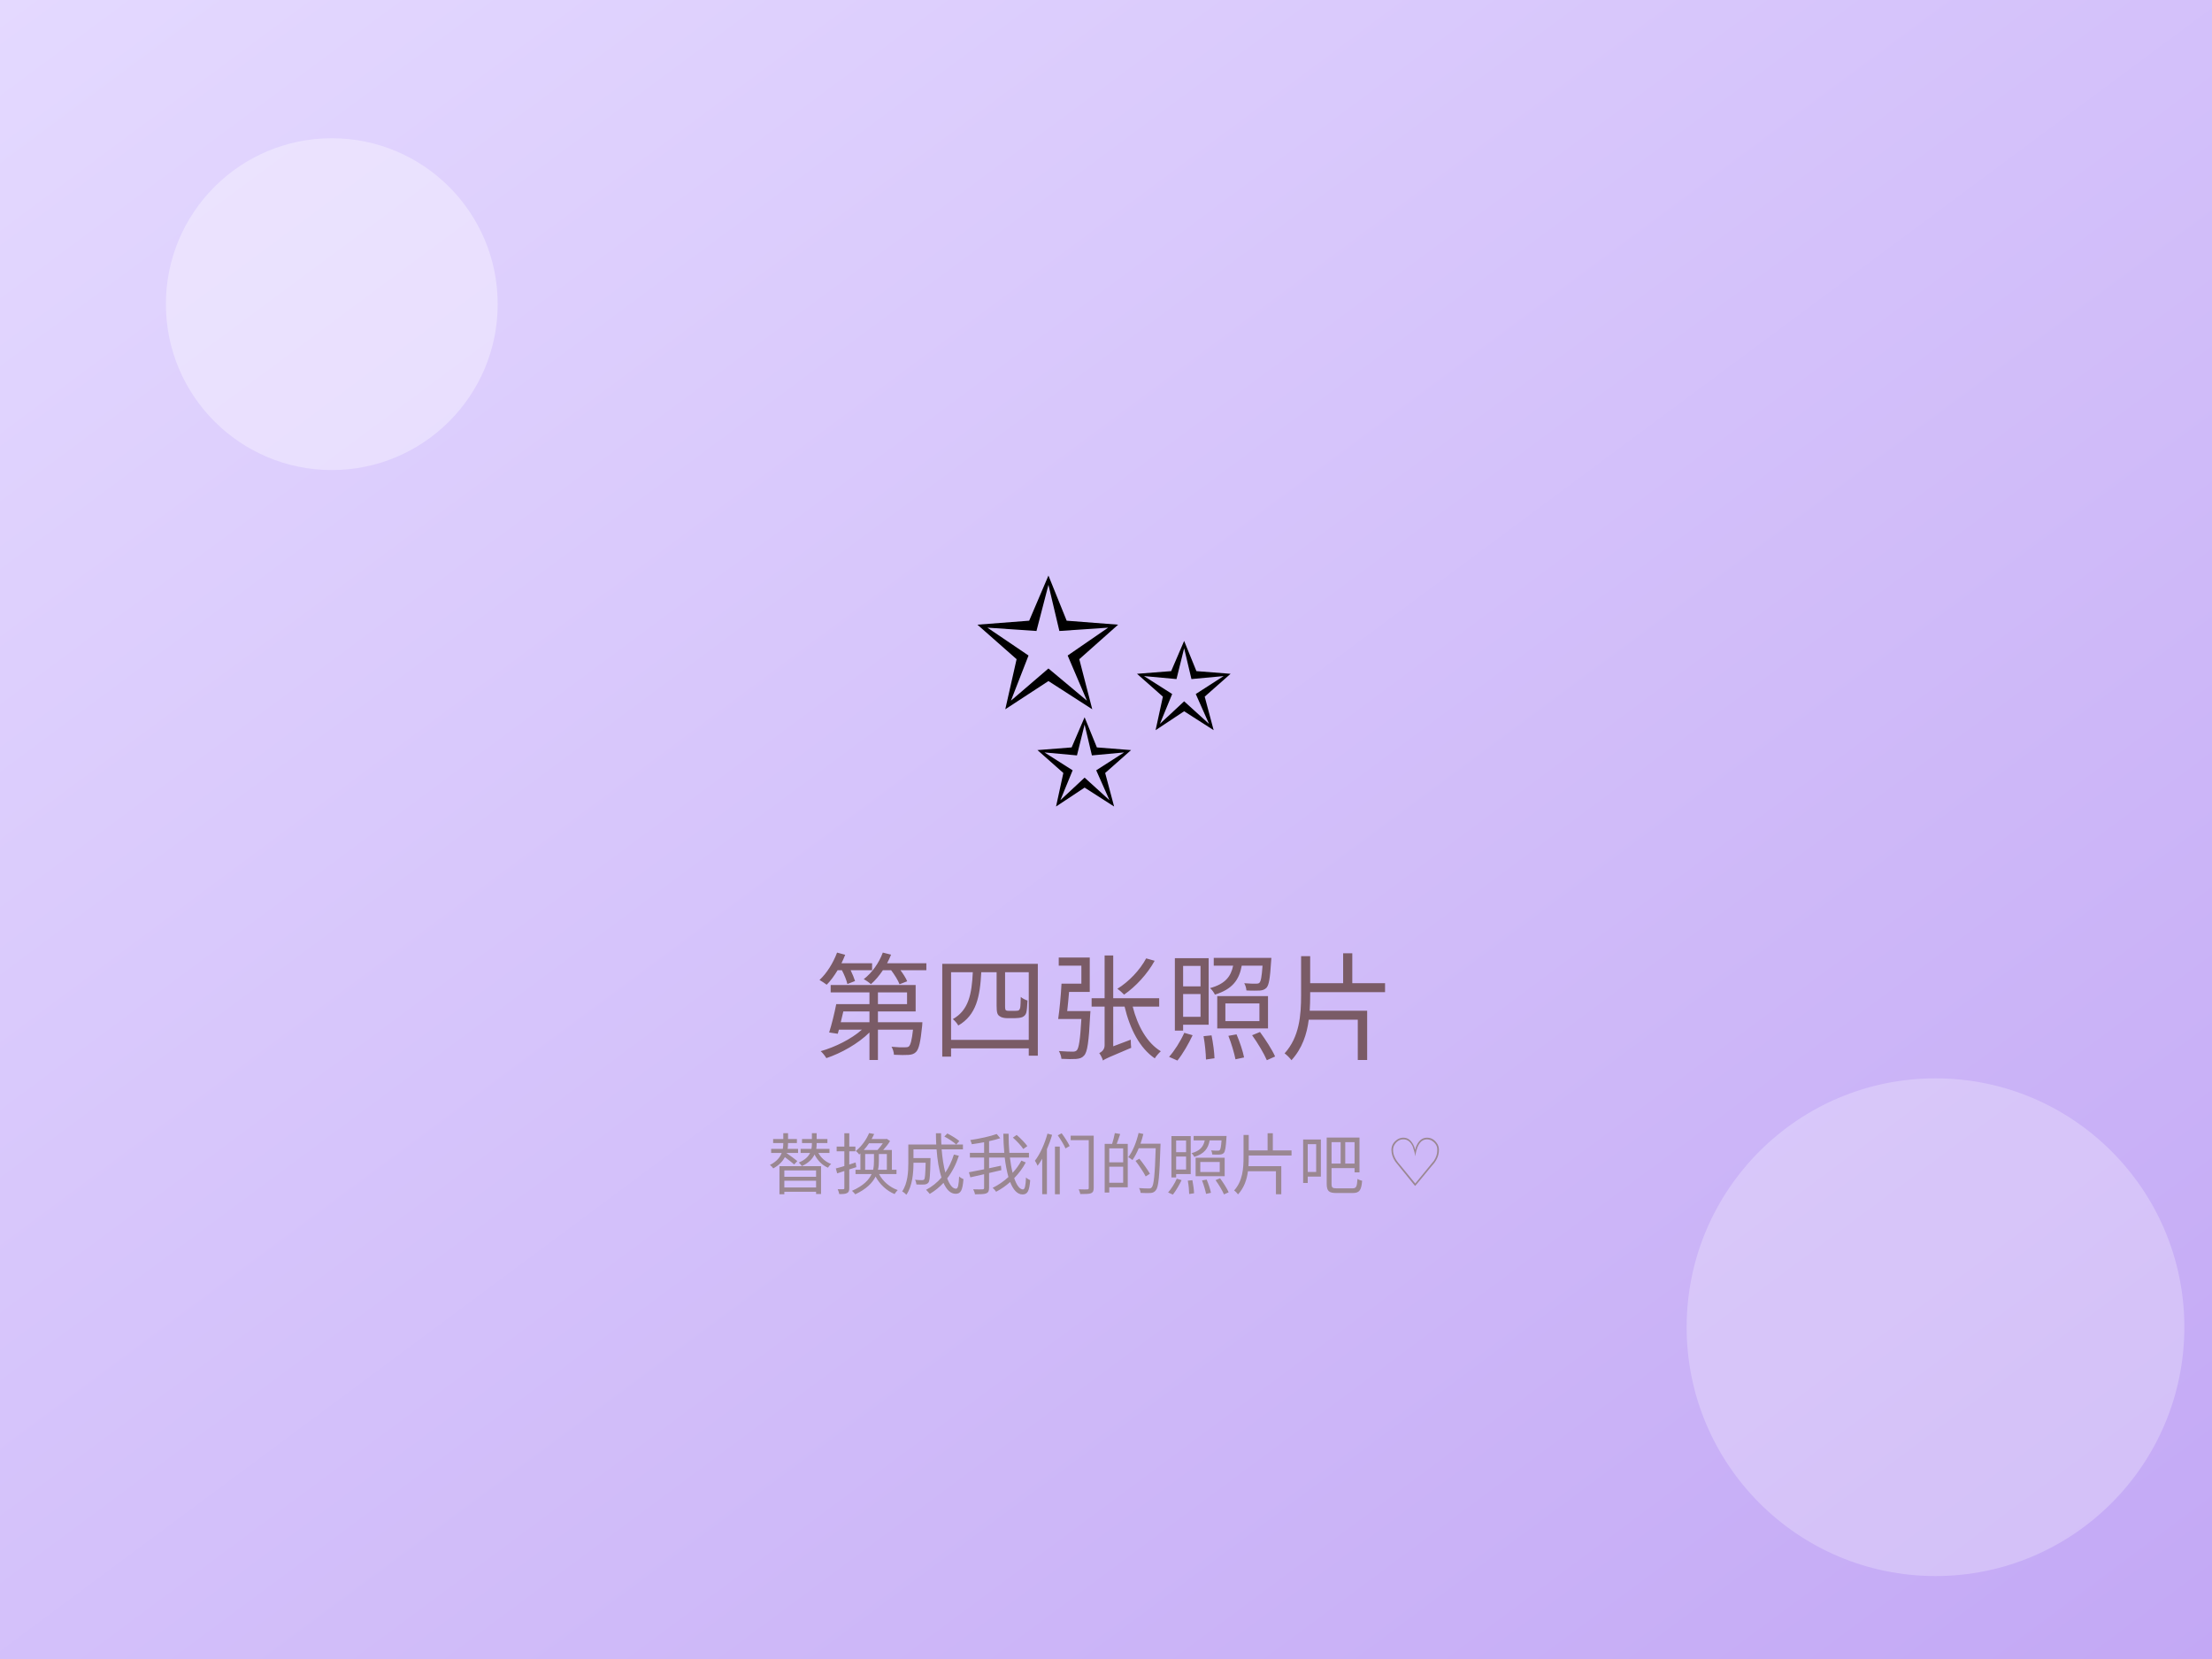
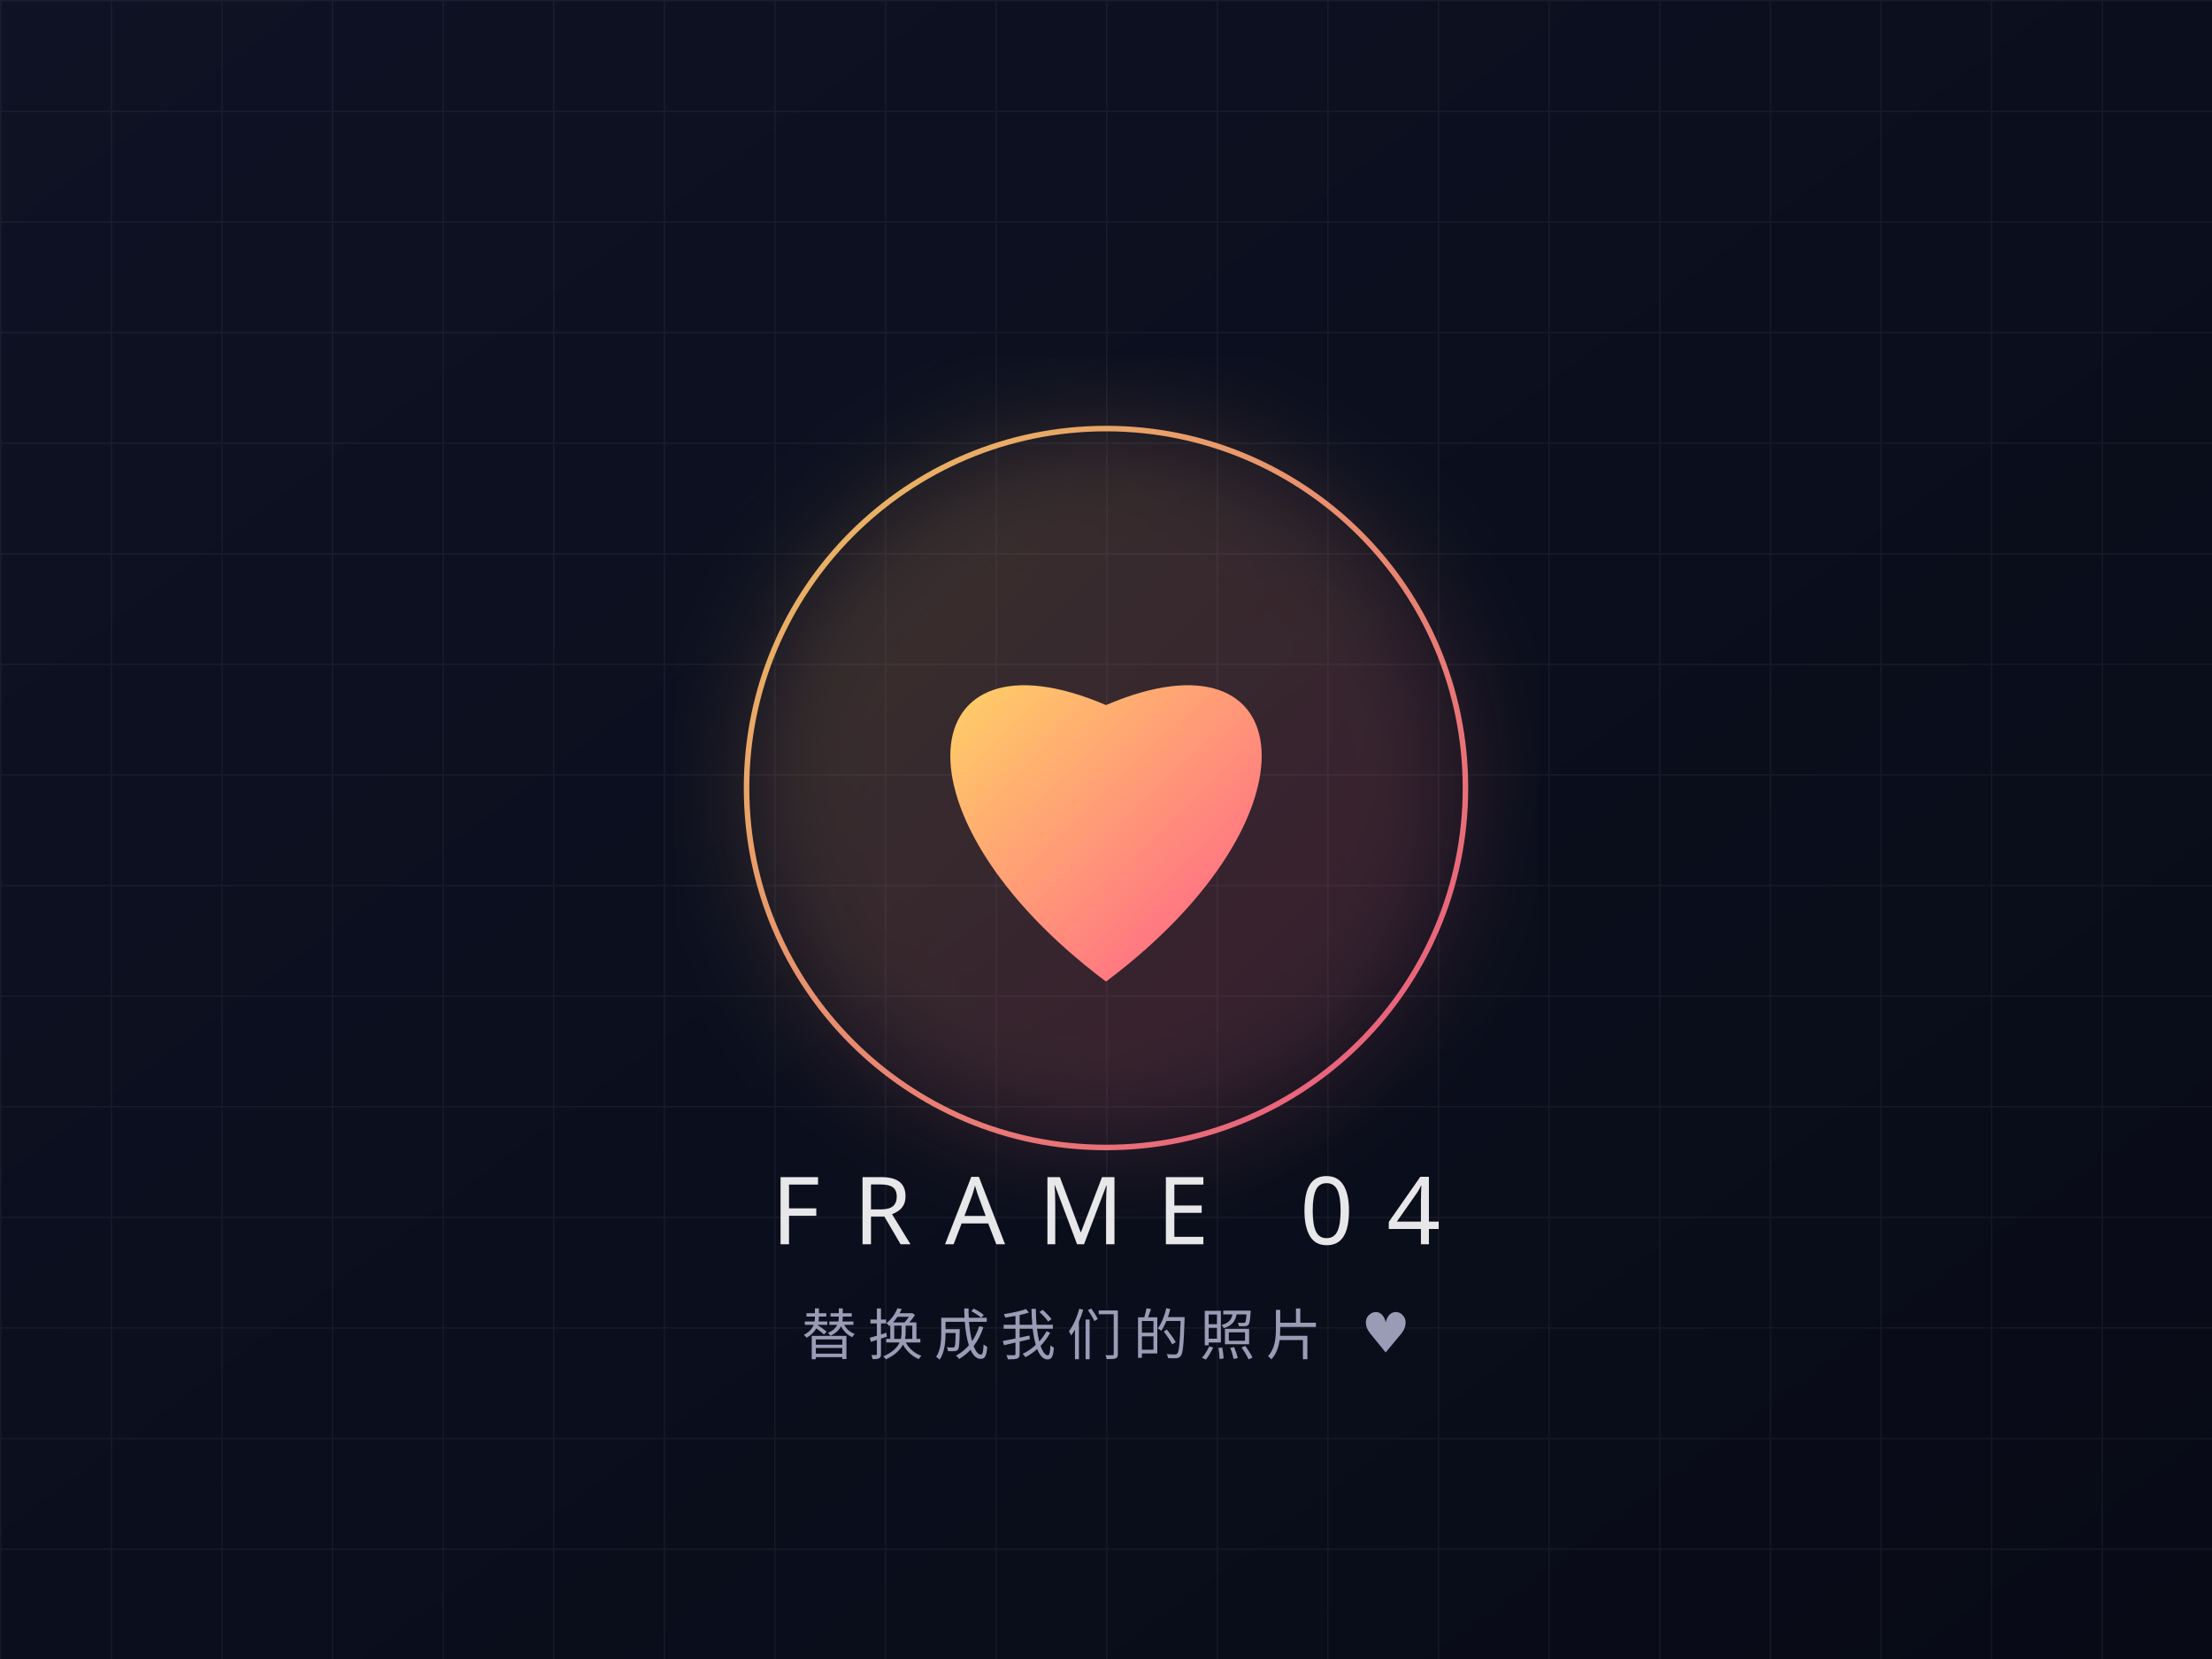
<svg xmlns="http://www.w3.org/2000/svg" width="800" height="600" viewBox="0 0 800 600">
  <defs>
-     <linearGradient id="g" x1="0" y1="0" x2="1" y2="1">
-       <stop stop-color="#E4D9FF" />
-       <stop offset="1" stop-color="#C3A8F5" />
+     <linearGradient id="bg" x1="0" y1="0" x2="1" y2="1">
+       <stop stop-color="#0e1224" />
+       <stop offset="1" stop-color="#080b16" />
    </linearGradient>
+     <linearGradient id="line" x1="0" y1="0" x2="1" y2="1">
+       <stop stop-color="#ffd166" />
+       <stop offset="1" stop-color="#ff5c8a" />
+     </linearGradient>
+     <pattern id="grid" width="40" height="40" patternUnits="userSpaceOnUse">
+       <path d="M40 0H0V40" fill="none" stroke="rgba(255,255,255,0.05)" stroke-width="1" />
+     </pattern>
+     <filter id="glow">
+       <feGaussianBlur stdDeviation="18" />
+     </filter>
  </defs>
-   <rect width="800" height="600" fill="url(#g)" />
-   <circle cx="120" cy="110" r="60" fill="#fff" opacity="0.35" />
-   <circle cx="700" cy="480" r="90" fill="#fff" opacity="0.25" />
-   <text x="400" y="290" font-size="120" text-anchor="middle">✨</text>
-   <text x="400" y="380" font-size="42" font-family="sans-serif" fill="#7a5b66" text-anchor="middle">第四张照片</text>
-   <text x="400" y="430" font-size="24" font-family="sans-serif" fill="#9a8791" text-anchor="middle">替换成我们的照片吧 ♡</text>
+   <rect width="800" height="600" fill="url(#bg)" />
+   <rect width="800" height="600" fill="url(#grid)" />
+   <circle cx="400" cy="285" r="130" fill="none" stroke="url(#line)" stroke-width="2" opacity="0.9" />
+   <circle cx="400" cy="285" r="130" fill="url(#line)" opacity="0.18" filter="url(#glow)" />
+   <path d="M400 355 C 320 295, 330 225, 400 255 C 470 225, 480 295, 400 355 Z" fill="url(#line)" />
+   <text x="400" y="450" font-family="sans-serif" font-size="34" letter-spacing="12" fill="#ffffff" opacity="0.9" text-anchor="middle">FRAME 04</text>
+   <text x="400" y="490" font-family="sans-serif" font-size="20" letter-spacing="4" fill="#9a9bb5" text-anchor="middle">替换成我们的照片 ♥</text>
</svg>
